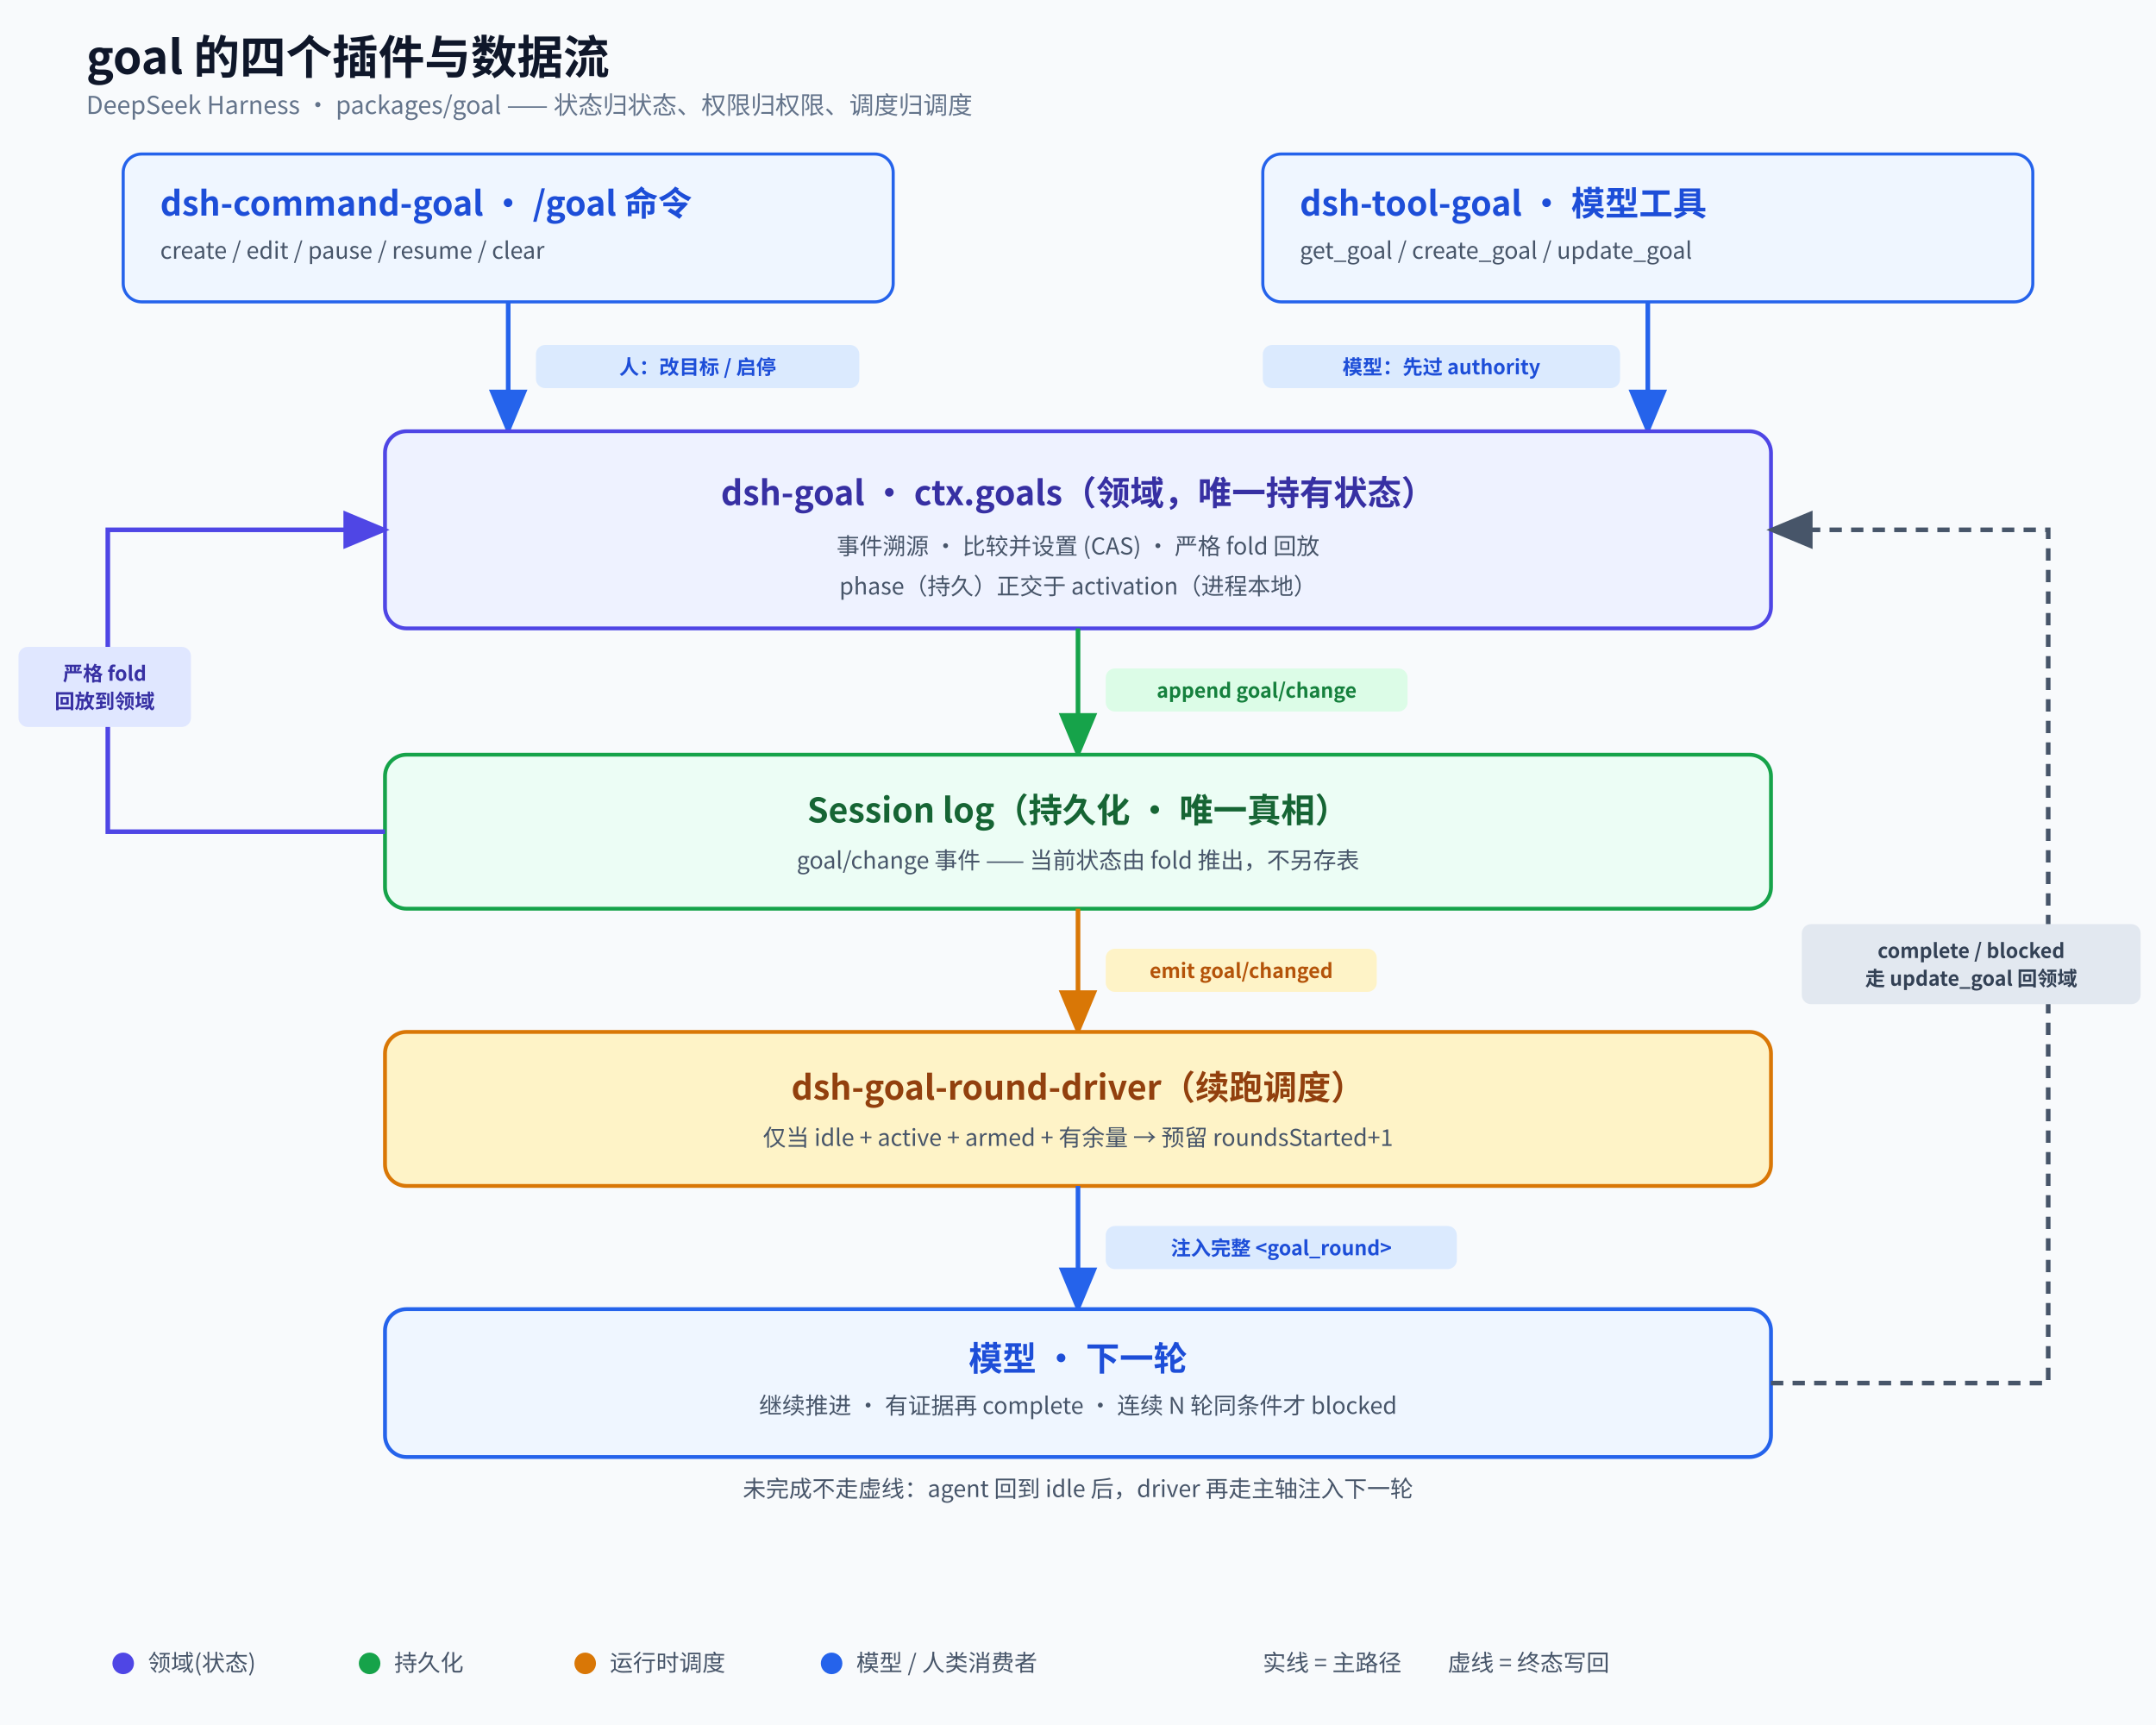
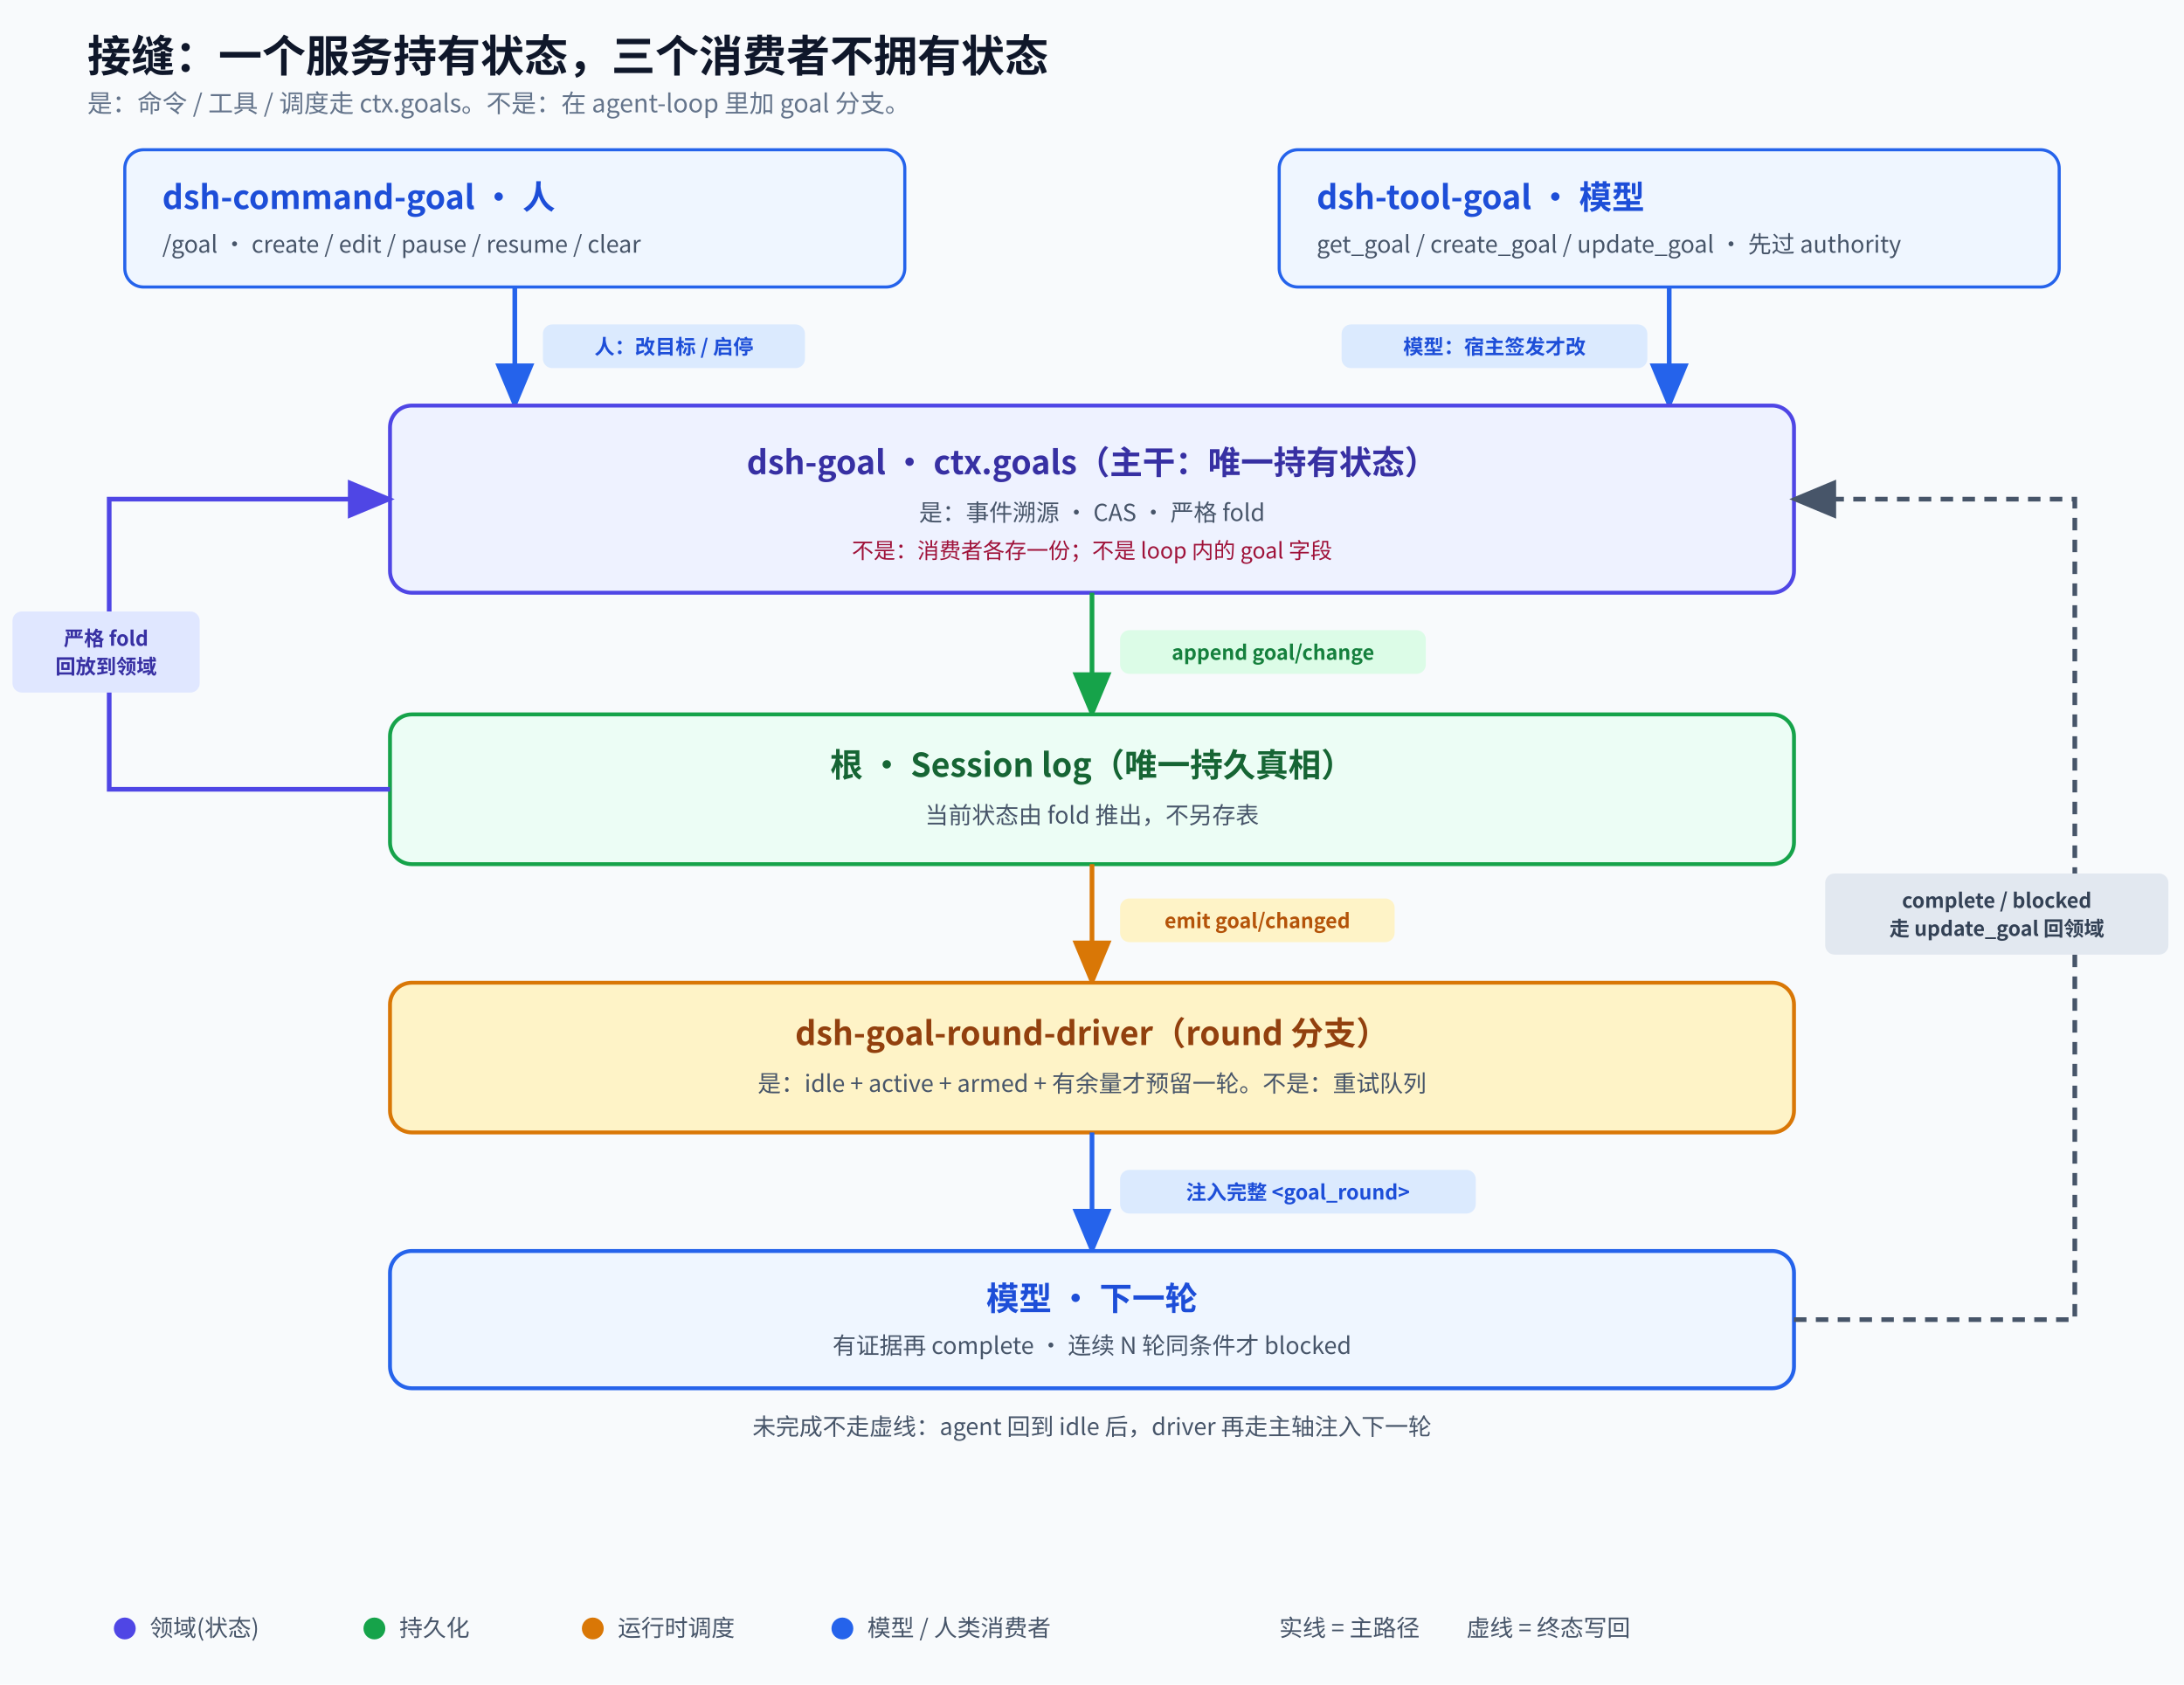
- <svg xmlns="http://www.w3.org/2000/svg" width="1400" height="1120" viewBox="0 0 1400 1120">
+ <svg xmlns="http://www.w3.org/2000/svg" width="1400" height="1080" viewBox="0 0 1400 1080">
  <defs>
    <marker id="mSlate" viewBox="0 0 12 12" refX="10" refY="6" markerWidth="10" markerHeight="10" orient="auto">
      <path d="M0 1 L12 6 L0 11 z" fill="#475569" />
    </marker>
    <marker id="mIndigo" viewBox="0 0 12 12" refX="10" refY="6" markerWidth="10" markerHeight="10" orient="auto">
      <path d="M0 1 L12 6 L0 11 z" fill="#4F46E5" />
    </marker>
    <marker id="mGreen" viewBox="0 0 12 12" refX="10" refY="6" markerWidth="10" markerHeight="10" orient="auto">
      <path d="M0 1 L12 6 L0 11 z" fill="#16A34A" />
    </marker>
    <marker id="mAmber" viewBox="0 0 12 12" refX="10" refY="6" markerWidth="10" markerHeight="10" orient="auto">
      <path d="M0 1 L12 6 L0 11 z" fill="#D97706" />
    </marker>
    <marker id="mBlue" viewBox="0 0 12 12" refX="10" refY="6" markerWidth="10" markerHeight="10" orient="auto">
      <path d="M0 1 L12 6 L0 11 z" fill="#2563EB" />
    </marker>
  </defs>
-   <rect width="1400" height="1120" fill="#F8FAFC" />
+   <rect width="1400" height="1080" fill="#F8FAFC" />
  <style>
    text{font-family:"PingFang SC","Microsoft YaHei","Noto Sans CJK SC",sans-serif}
-     .t{font-size:30px;font-weight:700;fill:#0F172A}
+     .t{font-size:28px;font-weight:700;fill:#0F172A}
    .st{font-size:16px;fill:#64748B}
-     .bt{font-size:22px;font-weight:700}
+     .bt{font-size:21px;font-weight:700}
    .bs{font-size:15px;fill:#475569}
    .chip{font-size:13px;font-weight:600}
    .lb{font-size:15px;fill:#475569}
+     .no{font-size:14px;fill:#9F1239}
  </style>
-   <text x="56" y="48" class="t">goal 的四个插件与数据流</text>
-   <text x="56" y="74" class="st">DeepSeek Harness · packages/goal —— 状态归状态、权限归权限、调度归调度</text>
-   <rect x="80" y="100" width="500" height="96" rx="12" fill="#EFF6FF" stroke="#2563EB" stroke-width="2" />
-   <text x="104" y="140" class="bt" fill="#1D4ED8">dsh-command-goal · /goal 命令</text>
-   <text x="104" y="168" class="bs">create / edit / pause / resume / clear</text>
-   <rect x="820" y="100" width="500" height="96" rx="12" fill="#EFF6FF" stroke="#2563EB" stroke-width="2" />
-   <text x="844" y="140" class="bt" fill="#1D4ED8">dsh-tool-goal · 模型工具</text>
-   <text x="844" y="168" class="bs">get_goal / create_goal / update_goal</text>
-   <line x1="330" y1="196" x2="330" y2="278" stroke="#2563EB" stroke-width="3" marker-end="url(#mBlue)" />
-   <rect x="348" y="224" width="210" height="28" rx="6" fill="#DBEAFE" />
-   <text x="453" y="243" class="chip" fill="#1D4ED8" text-anchor="middle">人：改目标 / 启停</text>
-   <line x1="1070" y1="196" x2="1070" y2="278" stroke="#2563EB" stroke-width="3" marker-end="url(#mBlue)" />
-   <rect x="820" y="224" width="232" height="28" rx="6" fill="#DBEAFE" />
-   <text x="936" y="243" class="chip" fill="#1D4ED8" text-anchor="middle">模型：先过 authority</text>
-   <rect x="250" y="280" width="900" height="128" rx="14" fill="#EEF2FF" stroke="#4F46E5" stroke-width="2.5" />
-   <text x="700" y="328" class="bt" fill="#3730A3" text-anchor="middle">dsh-goal · ctx.goals（领域，唯一持有状态）</text>
-   <text x="700" y="360" class="bs" text-anchor="middle">事件溯源 · 比较并设置 (CAS) · 严格 fold 回放</text>
-   <text x="700" y="386" class="bs" text-anchor="middle">phase（持久）正交于 activation（进程本地）</text>
-   <line x1="700" y1="408" x2="700" y2="488" stroke="#16A34A" stroke-width="3" marker-end="url(#mGreen)" />
-   <rect x="718" y="434" width="196" height="28" rx="6" fill="#DCFCE7" />
-   <text x="816" y="453" class="chip" fill="#15803D" text-anchor="middle">append goal/change</text>
-   <rect x="250" y="490" width="900" height="100" rx="14" fill="#ECFDF5" stroke="#16A34A" stroke-width="2.5" />
-   <text x="700" y="534" class="bt" fill="#166534" text-anchor="middle">Session log（持久化 · 唯一真相）</text>
-   <text x="700" y="564" class="bs" text-anchor="middle">goal/change 事件 —— 当前状态由 fold 推出，不另存表</text>
-   <path d="M250 540 H70 V344 H248" fill="none" stroke="#4F46E5" stroke-width="3" marker-end="url(#mIndigo)" />
-   <rect x="12" y="420" width="112" height="52" rx="6" fill="#E0E7FF" />
-   <text x="68" y="442" class="chip" fill="#3730A3" text-anchor="middle">严格 fold</text>
-   <text x="68" y="460" class="chip" fill="#3730A3" text-anchor="middle">回放到领域</text>
-   <line x1="700" y1="590" x2="700" y2="668" stroke="#D97706" stroke-width="3" marker-end="url(#mAmber)" />
-   <rect x="718" y="616" width="176" height="28" rx="6" fill="#FEF3C7" />
-   <text x="806" y="635" class="chip" fill="#B45309" text-anchor="middle">emit goal/changed</text>
-   <rect x="250" y="670" width="900" height="100" rx="14" fill="#FEF3C7" stroke="#D97706" stroke-width="2.5" />
-   <text x="700" y="714" class="bt" fill="#92400E" text-anchor="middle">dsh-goal-round-driver（续跑调度）</text>
-   <text x="700" y="744" class="bs" text-anchor="middle">仅当 idle + active + armed + 有余量 → 预留 roundsStarted+1</text>
-   <line x1="700" y1="770" x2="700" y2="848" stroke="#2563EB" stroke-width="3" marker-end="url(#mBlue)" />
-   <rect x="718" y="796" width="228" height="28" rx="6" fill="#DBEAFE" />
-   <text x="832" y="815" class="chip" fill="#1D4ED8" text-anchor="middle">注入完整 &lt;goal_round&gt;</text>
-   <rect x="250" y="850" width="900" height="96" rx="14" fill="#EFF6FF" stroke="#2563EB" stroke-width="2.5" />
-   <text x="700" y="890" class="bt" fill="#1D4ED8" text-anchor="middle">模型 · 下一轮</text>
-   <text x="700" y="918" class="bs" text-anchor="middle">继续推进 · 有证据再 complete · 连续 N 轮同条件才 blocked</text>
-   <path d="M1150 898 H1330 V344 H1152" fill="none" stroke="#475569" stroke-width="3" stroke-dasharray="8 6" marker-end="url(#mSlate)" />
-   <rect x="1170" y="600" width="220" height="52" rx="6" fill="#E2E8F0" />
-   <text x="1280" y="622" class="chip" fill="#334155" text-anchor="middle">complete / blocked</text>
-   <text x="1280" y="640" class="chip" fill="#334155" text-anchor="middle">走 update_goal 回领域</text>
-   <text x="700" y="972" class="bs" text-anchor="middle">未完成不走虚线：agent 回到 idle 后，driver 再走主轴注入下一轮</text>
-   <circle cx="80" cy="1080" r="7" fill="#4F46E5" />
-   <text x="96" y="1085" class="lb">领域(状态)</text>
-   <circle cx="240" cy="1080" r="7" fill="#16A34A" />
-   <text x="256" y="1085" class="lb">持久化</text>
-   <circle cx="380" cy="1080" r="7" fill="#D97706" />
-   <text x="396" y="1085" class="lb">运行时调度</text>
-   <circle cx="540" cy="1080" r="7" fill="#2563EB" />
-   <text x="556" y="1085" class="lb">模型 / 人类消费者</text>
-   <text x="820" y="1085" class="lb">实线 = 主路径　　虚线 = 终态写回</text>
+   <text x="56" y="46" class="t">接缝：一个服务持有状态，三个消费者不拥有状态</text>
+   <text x="56" y="72" class="st">是：命令 / 工具 / 调度走 ctx.goals。不是：在 agent-loop 里加 goal 分支。</text>
+   <rect x="80" y="96" width="500" height="88" rx="12" fill="#EFF6FF" stroke="#2563EB" stroke-width="2" />
+   <text x="104" y="134" class="bt" fill="#1D4ED8">dsh-command-goal · 人</text>
+   <text x="104" y="162" class="bs">/goal · create / edit / pause / resume / clear</text>
+   <rect x="820" y="96" width="500" height="88" rx="12" fill="#EFF6FF" stroke="#2563EB" stroke-width="2" />
+   <text x="844" y="134" class="bt" fill="#1D4ED8">dsh-tool-goal · 模型</text>
+   <text x="844" y="162" class="bs">get_goal / create_goal / update_goal · 先过 authority</text>
+   <line x1="330" y1="184" x2="330" y2="258" stroke="#2563EB" stroke-width="3" marker-end="url(#mBlue)" />
+   <rect x="348" y="208" width="168" height="28" rx="6" fill="#DBEAFE" />
+   <text x="432" y="227" class="chip" fill="#1D4ED8" text-anchor="middle">人：改目标 / 启停</text>
+   <line x1="1070" y1="184" x2="1070" y2="258" stroke="#2563EB" stroke-width="3" marker-end="url(#mBlue)" />
+   <rect x="860" y="208" width="196" height="28" rx="6" fill="#DBEAFE" />
+   <text x="958" y="227" class="chip" fill="#1D4ED8" text-anchor="middle">模型：宿主签发才改</text>
+   <rect x="250" y="260" width="900" height="120" rx="14" fill="#EEF2FF" stroke="#4F46E5" stroke-width="2.5" />
+   <text x="700" y="304" class="bt" fill="#3730A3" text-anchor="middle">dsh-goal · ctx.goals（主干：唯一持有状态）</text>
+   <text x="700" y="334" class="bs" text-anchor="middle">是：事件溯源 · CAS · 严格 fold</text>
+   <text x="700" y="358" class="no" text-anchor="middle">不是：消费者各存一份；不是 loop 内的 goal 字段</text>
+   <line x1="700" y1="380" x2="700" y2="456" stroke="#16A34A" stroke-width="3" marker-end="url(#mGreen)" />
+   <rect x="718" y="404" width="196" height="28" rx="6" fill="#DCFCE7" />
+   <text x="816" y="423" class="chip" fill="#15803D" text-anchor="middle">append goal/change</text>
+   <rect x="250" y="458" width="900" height="96" rx="14" fill="#ECFDF5" stroke="#16A34A" stroke-width="2.5" />
+   <text x="700" y="498" class="bt" fill="#166534" text-anchor="middle">根 · Session log（唯一持久真相）</text>
+   <text x="700" y="528" class="bs" text-anchor="middle">当前状态由 fold 推出，不另存表</text>
+   <path d="M250 506 H70 V320 H248" fill="none" stroke="#4F46E5" stroke-width="3" marker-end="url(#mIndigo)" />
+   <rect x="8" y="392" width="120" height="52" rx="6" fill="#E0E7FF" />
+   <text x="68" y="414" class="chip" fill="#3730A3" text-anchor="middle">严格 fold</text>
+   <text x="68" y="432" class="chip" fill="#3730A3" text-anchor="middle">回放到领域</text>
+   <line x1="700" y1="554" x2="700" y2="628" stroke="#D97706" stroke-width="3" marker-end="url(#mAmber)" />
+   <rect x="718" y="576" width="176" height="28" rx="6" fill="#FEF3C7" />
+   <text x="806" y="595" class="chip" fill="#B45309" text-anchor="middle">emit goal/changed</text>
+   <rect x="250" y="630" width="900" height="96" rx="14" fill="#FEF3C7" stroke="#D97706" stroke-width="2.5" />
+   <text x="700" y="670" class="bt" fill="#92400E" text-anchor="middle">dsh-goal-round-driver（round 分支）</text>
+   <text x="700" y="700" class="bs" text-anchor="middle">是：idle + active + armed + 有余量才预留一轮。不是：重试队列</text>
+   <line x1="700" y1="726" x2="700" y2="800" stroke="#2563EB" stroke-width="3" marker-end="url(#mBlue)" />
+   <rect x="718" y="750" width="228" height="28" rx="6" fill="#DBEAFE" />
+   <text x="832" y="769" class="chip" fill="#1D4ED8" text-anchor="middle">注入完整 &lt;goal_round&gt;</text>
+   <rect x="250" y="802" width="900" height="88" rx="14" fill="#EFF6FF" stroke="#2563EB" stroke-width="2.5" />
+   <text x="700" y="840" class="bt" fill="#1D4ED8" text-anchor="middle">模型 · 下一轮</text>
+   <text x="700" y="868" class="bs" text-anchor="middle">有证据再 complete · 连续 N 轮同条件才 blocked</text>
+   <path d="M1150 846 H1330 V320 H1152" fill="none" stroke="#475569" stroke-width="3" stroke-dasharray="8 6" marker-end="url(#mSlate)" />
+   <rect x="1170" y="560" width="220" height="52" rx="6" fill="#E2E8F0" />
+   <text x="1280" y="582" class="chip" fill="#334155" text-anchor="middle">complete / blocked</text>
+   <text x="1280" y="600" class="chip" fill="#334155" text-anchor="middle">走 update_goal 回领域</text>
+   <text x="700" y="920" class="bs" text-anchor="middle">未完成不走虚线：agent 回到 idle 后，driver 再走主轴注入下一轮</text>
+   <circle cx="80" cy="1044" r="7" fill="#4F46E5" />
+   <text x="96" y="1049" class="lb">领域(状态)</text>
+   <circle cx="240" cy="1044" r="7" fill="#16A34A" />
+   <text x="256" y="1049" class="lb">持久化</text>
+   <circle cx="380" cy="1044" r="7" fill="#D97706" />
+   <text x="396" y="1049" class="lb">运行时调度</text>
+   <circle cx="540" cy="1044" r="7" fill="#2563EB" />
+   <text x="556" y="1049" class="lb">模型 / 人类消费者</text>
+   <text x="820" y="1049" class="lb">实线 = 主路径　　虚线 = 终态写回</text>
</svg>
